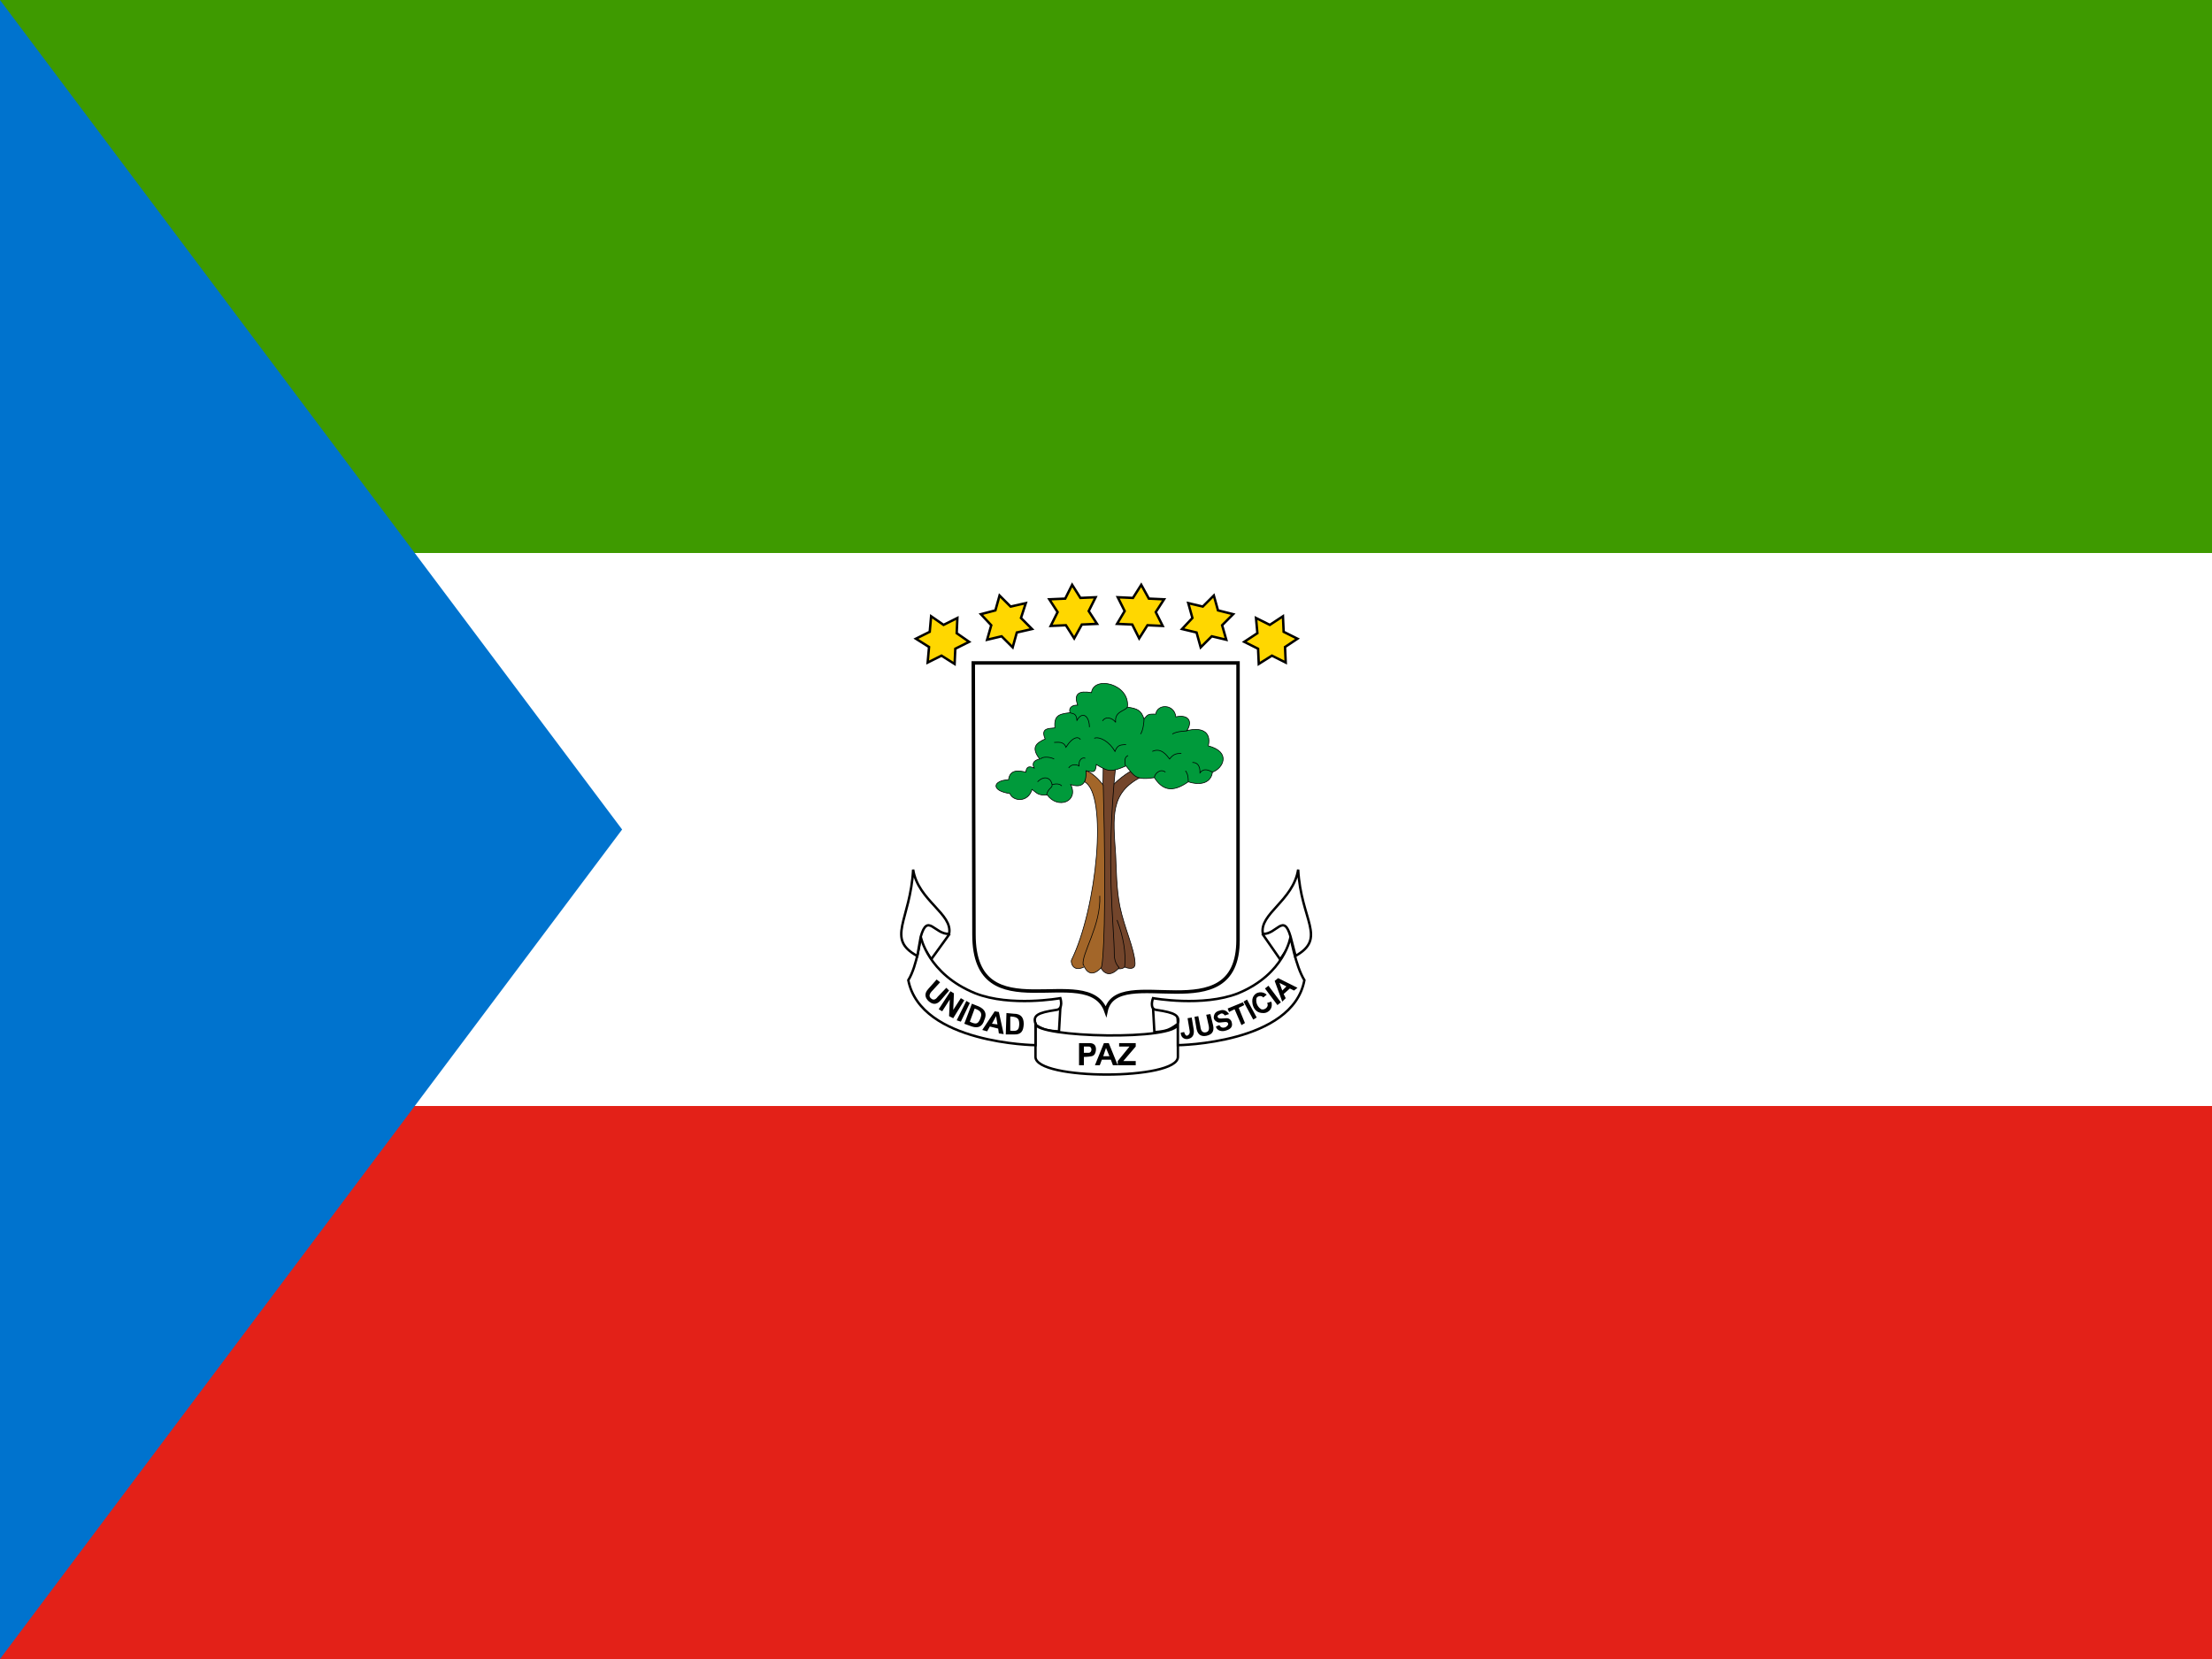
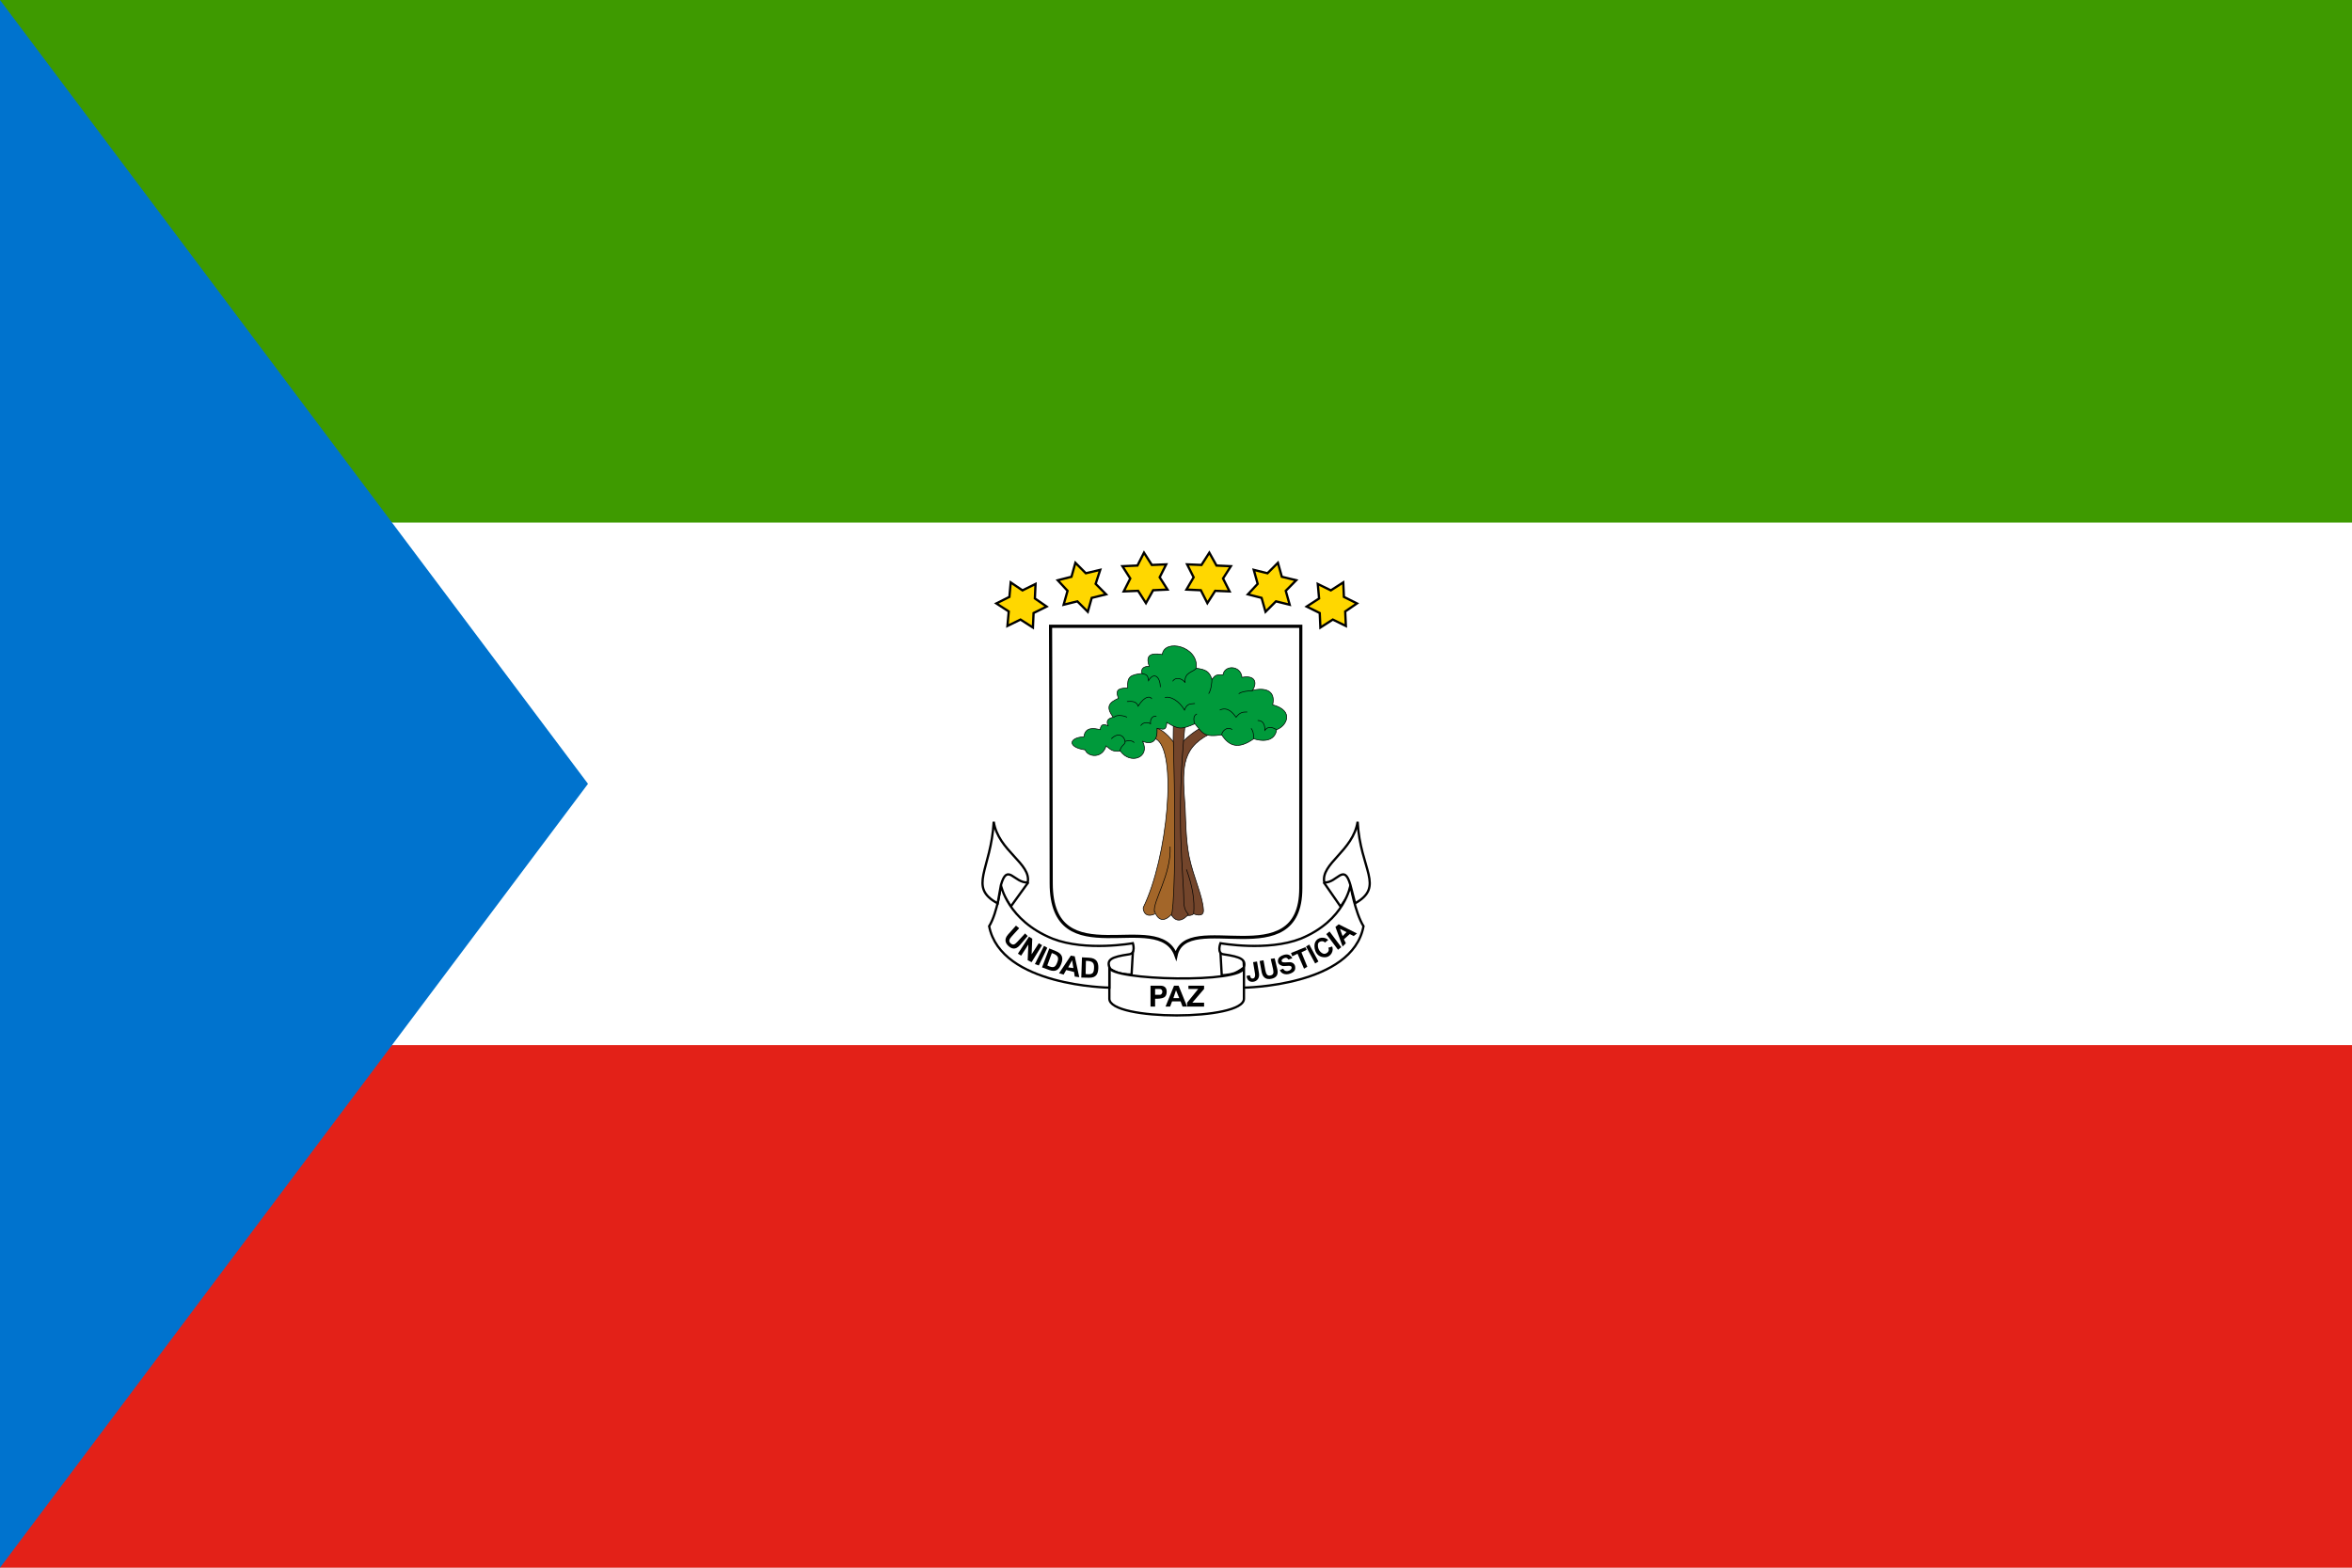
- <svg xmlns="http://www.w3.org/2000/svg" id="flag-icons-gq" viewBox="0 0 640 480">
-   <path fill="#e32118" d="M0 0h640v480H0z" />
-   <path fill="#fff" d="M0 0h640v320H0z" />
-   <path fill="#3e9a00" d="M0 0h640v160H0z" />
-   <path fill="#0073ce" d="M0 0v480l180-240z" />
+ <svg xmlns="http://www.w3.org/2000/svg" viewBox="0 0 3600 2400">
+   <rect width="3600" height="2400" fill="#e32118" />
+   <rect width="3600" height="1600" fill="#fff" />
+   <rect width="3600" height="800" fill="#3e9a00" />
+   <path d="M0,0V2400L900,1200z" fill="#0073ce" />
  <g stroke="#000">
-     <path fill="#fff" d="M281.6 191.8h76.6V272c0 27-35.2 6.2-38.2 20.6-5.2-14.8-38.2 6.6-38.2-22.2z" />
-     <path fill="#73452b" stroke-width=".2" d="M325.4 279.8s-1 1-2.8.2-2-51.4-2-51.4c4-4.4 7.2-5.8 7.2-5.8l2.4 2c-9 4.6-8.2 11.2-7.4 22.6.2 4.2.2 9.6 1.2 14.8 1.4 6.6 4.2 12.2 4.4 16.4.2 2.6-3 1.2-3 1.2z" />
-     <path fill="#73452b" stroke-width=".2" d="M319.2 221.6h3.6c-3 29-.4 46.2-.4 54.6 0 2.8 1.6 3.8 1.4 3.8-3.6 4-5.4-.2-5.4-.2z" />
-     <path fill="#a36629" stroke-width=".2" d="M313.6 279.8c-3.4 1.6-3.8-1.6-3.6-2 7.4-15 10.6-48 3.8-51.6l.4-3.2c2.6.8 5 4.2 5 4.2 1 37 0 52.2-.6 52.8-3.6 3.8-5-.6-5.2-1" />
-     <path fill="none" stroke-width=".2" d="M313.4 279.2c-.6-3.2 5.2-11.4 4.8-20m5 7q2.8 7.4 2.2 13.6" />
-     <path fill="#009a3b" stroke-width=".2" d="M331 208c1.2-1.4 1.2-1.4 3.4-1.4.4-3 5.4-3 5.8.8 4-.8 4.8 1.6 3.2 4 3.8-1 7.2 0 6.2 4.4 6.8 1.8 4.2 6.6 1.2 7.6-.4 3-3.2 4-7 2.8-4.8 3.4-7.6 2.2-9.8-1.2-5.4.8-5.8-.4-8.2-3.4-4.2 1.8-5 1.8-8.6-.4-.2 2.8-1.2 2-3 1.8q.4 5.6-4.4 4c2.4 5-3.8 7.2-6.8 3-2.8.2-3-.6-4.4-1.6-1.2 4-5.6 3.4-6.4 1.2-5.6-.8-5-3.8-.4-4 .4-3.2 3.2-2.6 5-2.2.2-2 1.4-1.6 2.4-1.2q-1-2 1.6-2.6c-2.6-3.4-1-4.6 1.6-5.8-1.4-3.2 1-3 2.8-3.2-.2-3.4.8-4 4.4-4.4-.4-1.2.2-2.2 2.2-2.2-1.2-3.4.4-4.2 4-3.6.6-5 11.2-2.6 10.4 4.2 3 .4 4 1 4.8 3.4z" />
-     <path fill="none" stroke-width=".2" d="M309.6 206.2c.8.4 1.8 0 2 2.2 1.6-2.8 3.6-1.2 3.6 2m11-5.8c-.8 1.2-3.8 1.2-3.4 4.4-1-1.4-3-1.8-3.8-.4m12-.6c0 .8-.2 3.2-1 4.4m13.4-1c.2.2-2.8 0-4.2 1m11.6 11c-.8-.4-2.4-1.4-3.6.2 0-.8 0-3-2.2-3m-1.2 5.6c0-2-.4-2.6-.8-3.2m-5.8.4c-1.6-1.2-3.2.6-3.2 1.6m-8.4-3.4c0-.8-.6-2.4.8-3M302.8 230c.4-2 1.8-2 1.6-3-.2-1.6-2-3-4.2-.8m4.2.8q2-.5 2.8.4m-6.2-7.8c.8-.8 2.8-.6 4 0m0-4.8c1 0 2.8-.4 3.4 1.4 2.2-3.4 3.8-3 4.2-2.2m4-.4c1.6-.6 4.4 1 6 3.8.8-2.2 2-1.8 3.2-2m7.6 2c2.6-1.2 4.2 1.2 5 2.2 1.2-1.6 2.2-1.6 3.4-1.6m-32.6 4.2c.6-1 2-1.2 3-.6-.2-1.8 1-2.6 1.8-2.2" />
-     <path fill="gold" stroke-width=".7" d="m317.4 180.5-4.4.2-2.2 4-2.4-3.8-4.4.2 2-4-2.4-3.7 4.6-.2 2-4 2.4 3.8 4.4-.2-2 4zm-18.8 1.5-4.4 1-1.2 4.3-3.2-3.2-4.2 1 1.2-4.2-3-3.2 4.2-1.1 1.2-4.3 3.2 3.2 4.4-1-1.4 4.3zm-18.2 3.7-4 2-.2 4.4-3.8-2.4-4 2 .4-4.5-3.8-2.4 4-2 .4-4.5 3.6 2.5 4-2-.2 4.4zm42.8-5.2 4.4.2 2 4 2.4-3.8 4.4.2-2-4 2.4-3.7-4.4-.2-2.2-4-2.4 3.8-4.4-.2 2 4zM342 182l4.2 1 1.2 4.3 3.2-3.2 4.2 1-1.2-4.2 3.2-3.2-4.4-1.1-1.2-4.3-3.2 3.2-4.2-1 1.2 4.3zm18 3.7 4 2 .2 4.4 3.8-2.4 4 2-.2-4.5 3.6-2.4-4-2-.2-4.5-3.8 2.5-4-2 .4 4.4z" />
-     <g fill="#fff" stroke-width=".7">
-       <path d="m365.4 270.4 5 7.2 4.6-6.8-3.2-5.8zm-31.8 21 .4 7.2s2 0 3.8-.6c1.6-.6 3-1.8 3-1.8l-.2-3.8zm-26.8 0-.4 7s-1.8 0-3.6-.4c-1.6-.4-3-1.4-3-1.4l-2-4.8zm-32.2-21-5.2 7.2-5.6-9.2 4.2-4.4z" />
-       <path d="M299.6 305.8c0 6.8 41.2 6.8 41.2 0v-9.6c0 5-41.2 4-41.2 0z" />
-       <path d="M262.8 283.6c3.6 18.4 36.8 18.8 36.8 18.8v-6.2c-.8-2.4.6-3.2 6-4 2.2-.2 1.2-3.4 1.2-3.4s-14.4 2.6-24.6-1.4c-13.8-5.6-15.8-16.4-15.8-16.4s-1 8.4-3.6 12.6zm114.6 0c-3.4 18.4-36.6 18.8-36.6 18.8v-6.2c.6-2.4-.8-3.2-6.2-4-2.2-.2-1-3.4-1-3.4s14.4 2.6 24.6-1.4c13.6-5.6 15.2-16.4 15.2-16.4s1.4 8.4 4 12.6z" />
-       <path d="M265.4 276.6c-9.2-5-2-10.2-1.2-25 1.4 9 11.6 12.8 10.4 18.6-4.2.2-6.2-6.2-8.2.8zm109.4 0c9.2-5.2 1.6-10.2.8-25-1.4 9-11.4 12.8-10.2 18.6 4 .2 6-6.2 8 .8l1.4 5.4z" />
+     <g id="shield">
+       <path fill="#fff" stroke-width="4.8" d="M1608,958.8H1991V1360C1991,1495 1815,1391 1800,1463C1774,1389 1609,1496 1609,1352C1609,1212 1608,958.8 1608,958.8z" />
+       <path fill="#73452b" d="M1827,1399C1827,1399 1822,1404 1813,1400C1804,1396 1803,1143 1803,1143C1823,1121 1839,1114 1839,1114C1839,1114 1851,1124 1851,1124C1806,1147 1810,1180 1814,1237C1815,1258 1815,1285 1820,1311C1827,1344 1841,1372 1842,1393C1843,1406 1827,1399 1827,1399z" />
+       <path fill="#73452b" d="M1796,1108H1814C1799,1253 1812,1339 1812,1381C1812,1395 1820,1400 1819,1400C1801,1420 1792,1399 1792,1399z" />
+       <path fill="#a36629" d="M1768,1399C1751,1407 1749,1391 1750,1389C1787,1314 1803,1149 1769,1131C1769,1131 1771,1115 1771,1115C1784,1119 1796,1136 1796,1136C1801,1321 1796,1397 1793,1400C1775,1419 1768,1397 1767,1395" />
+       <path fill="none" d="M1767,1396C1764,1380 1793,1339 1791,1296" />
+       <path fill="none" d="M1816,1331C1825,1356 1829,1378 1827,1399" />
+       <path fill="#009a3b" d="M1855,1040C1861,1033 1861,1033 1872,1033C1874,1018 1899,1018 1901,1037C1921,1033 1925,1045 1917,1057C1936,1052 1953,1057 1948,1079C1982,1088 1969,1112 1954,1117C1952,1132 1938,1137 1919,1131C1895,1148 1881,1142 1870,1125C1843,1129 1841,1123 1829,1108C1808,1117 1804,1117 1786,1106C1785,1120 1780,1116 1771,1115C1772,1133 1765,1141 1749,1135C1761,1160 1730,1171 1715,1150C1701,1151 1700,1147 1693,1142C1687,1162 1665,1159 1661,1148C1633,1144 1636,1129 1659,1128C1661,1112 1675,1115 1684,1117C1685,1107 1691,1109 1696,1111C1693,1104 1695,1100 1704,1098C1691,1081 1699,1075 1712,1069C1705,1053 1717,1054 1726,1053C1725,1036 1730,1033 1748,1031C1746,1025 1749,1020 1759,1020C1753,1003 1761,999.1 1779,1002C1782,977.3 1835,989 1831,1023C1846,1025 1851,1028 1855,1040z" />
+       <g fill="none" stroke="#000">
+         <path d="M1748,1031C1752,1033 1757,1031 1758,1042C1766,1028 1776,1036 1776,1052" />
+         <path d="M1831,1023C1827,1029 1812,1029 1814,1045C1809,1038 1799,1036 1795,1043" />
+         <path d="M1855,1040C1855,1044 1854,1056 1850,1062" />
+         <path d="M1917,1057C1918,1058 1903,1057 1896,1062" />
+         <path d="M1954,1117C1950,1115 1942,1110 1936,1118C1936,1114 1936,1103 1925,1103" />
+         <path d="M1919,1131C1919,1121 1917,1118 1915,1115" />
+         <path d="M1886,1117C1878,1111 1870,1120 1870,1125" />
+         <path d="M1828,1108C1828,1104 1825,1096 1832,1093" />
+         <path d="M1714,1150C1716,1140 1723,1140 1722,1135C1721,1127 1712,1120 1701,1131" />
+         <path d="M1722,1135C1728,1133 1734,1134 1736,1137" />
+         <path d="M1705,1098C1709,1094 1719,1095 1725,1098" />
+         <path d="M1725,1074C1730,1074 1739,1072 1742,1081C1753,1064 1761,1066 1763,1070" />
+         <path d="M1783,1068C1791,1065 1805,1073 1813,1087C1817,1076 1823,1078 1829,1077" />
+         <path d="M1867,1087C1880,1081 1888,1093 1892,1098C1898,1090 1903,1090 1909,1090" />
+         <path d="M1746,1111C1749,1106 1756,1105 1761,1108C1760,1099 1766,1095 1770,1097" />
+       </g>
    </g>
-     <path stroke="none" d="m271 283.4 1 .8-2.2 2.4q-1.4 1.4-.5 2.2 1 1 2-.4l2.5-2.6.8.8-2.4 2.8c-1.3 1.5-2.5 1.2-3.6.2-.8-.8-1.4-2 0-3.5zm4 3.4 1 .6-.2 4.8 2.2-3.4 1 .6-3.2 5.2-1.2-.6.2-4.8-2.2 3.4-1-.6zm1.8 8.4 2.8-5.6 1 .6-2.6 5.4zm4.4-4.8-2.2 5.8 2.2.8q2.8.9 3.6-1.9 1.2-2.6-1.6-3.9zm.8 1.4c2 .7 2.2 1.5 1.6 3-.6 1.3-1 1.8-3 .8zm5.8.8-3.6 5.4 1.4.4.8-1.4 2.4.6.2 1.4 1.4.2-1.4-6.4zm.4 1.4.4 2.4-1.6-.2zm3-.9-.2 6.2h2.3c2.2.1 2.8-1 2.9-3 0-1.8-.7-3-2.9-3zm1.2 1c2.2.1 2.5.8 2.5 2.3-.1 1.5-.4 2.1-2.6 1.8v-4zm19.8 7.7v6.4h1.4v-2.4s1.2 0 2.2-.2q1.2-.2 1.3-2 0-1.8-1.9-1.8zm1.4 1h1.4c1.1 0 1 1.8 0 1.8h-1.4zm5.8-1-2.6 6.4h1.4l.6-1.6h2.6l.6 1.6h1.4l-2.6-6.4zm.6 1.4 1 2.4h-1.8zm3.4 3.8 3.4-4.2h-3v-1h4.8v1L325 307h3.6v1.2h-5.2zm20.2-12.4 1.2-.2.6 3.6q.2 2-1.3 2.5c-1 .4-2.4 0-2.5-1.7l1-.2q.4 1.3 1 1 .8-.4.6-1.4zm2-.4 1.1-.2.6 3q.2 1.9 1.5 1.7t.9-2l-.7-3.1 1.2-.2.8 3.3c.4 2-.6 2.7-2 3-1.1.2-2.4 0-2.8-2zm6.2 2.8 1-.4c.5.9 1.2.8 1.8.6q1.2-.8.5-1.4c-.6-.3-2 .2-2.7 0q-1.4-.6-1.2-1.7.2-1.4 1.7-1.7 1.6-.6 2.7 1l-1.2.4q-.7-.9-1.4-.4c-.4.2-1 .5-.6 1 .2.5 1.7.2 2.5.2s1.4.6 1.5 1.3q.4 1.6-1.5 2.2c-1.5.6-2.9 0-3.1-1.1m5.4-5-1.6.8-.4-1 4.4-1.8.4.8-1.6.8 1.8 4.4-1 .6zm2.6-2.2 1-.6 2.8 5.2-1 .6zm6.8.4 1.2-.4a2.4 2.4 0 0 1-2.4 3.3c-3 0-3.4-3.4-2.9-4.5.8-1.9 3-1.8 4-.8l-1 .8c-.6-.8-2-.3-2 .4a3 3 0 0 0 1.4 3c1 .4 2.4-.8 1.7-1.8m-.6-4.2 1-.8 3.6 4.8-1 .8zm3.8-3-1 .8 2.2 6 1-1-.6-1.2 1.8-1.6 1.2.6 1-.8zm.4 1.4 2 1-1.2 1.2z" />
+     <g id="stars" fill="#ffd700" stroke-width="3.5">
+       <path d="M1787,902.6 1765,903.6 1754,923.3 1742,904.5 1720,905.4 1730,885.6 1718,866.8 1741,865.8 1751,846.1 1763,864.9 1785,864 1775,883.8z" />
+       <path d="M1693,909.9 1671,915.3 1665,936.6 1649,920.6 1628,925.8 1634,904.5 1619,888.3 1640,883 1646,861.6 1662,877.6 1684,872.4 1677,893.8z" />
+       <path d="M1602,928.6 1582,938.5 1581,960.7 1562,948.5 1542,958.3 1544,936.1 1525,923.8 1545,913.8 1547,891.6 1565,903.8 1585,894 1584,916.2z" />
+       <path d="M1816,902.6 1838,903.6 1848,923.3 1860,904.5 1882,905.4 1872,885.6 1884,866.8 1862,865.8 1851,846.1 1839,864.9 1817,864 1827,883.8z" />
+       <path d="M1910,909.9 1931,915.3 1937,936.6 1953,920.6 1974,925.8 1968,904.5 1984,888.3 1962,883 1956,861.6 1940,877.6 1919,872.4 1925,893.8z" />
+       <path d="M2000,928.6 2020,938.5 2021,960.7 2040,948.5 2060,958.3 2059,936.1 2077,923.8 2057,913.8 2056,891.6 2037,903.8 2017,894 2019,916.2z" />
+     </g>
+     <g id="motto">
+       <g fill="#fff" stroke-width="3.5">
+         <path d="M2027,1352 2052,1388 2075,1354 2059,1325z" />
+         <path d="M1868,1457 1870,1493C1870,1493 1880,1493 1889,1490C1897,1487 1904,1481 1904,1481L1903,1462z" />
+         <path d="M1734,1457 1732,1492C1732,1492 1723,1492 1714,1490C1706,1488 1699,1483 1699,1483L1689,1459z" />
+         <path d="M1573,1352 1547,1388 1519,1342 1540,1320z" />
+         <path d="M1698,1529C1698,1563 1904,1563 1904,1529V1481C1904,1506 1698,1501 1698,1481z" />
+         <path d="M1514,1418C1532,1510 1698,1512 1698,1512C1698,1512 1698,1481 1698,1481C1694,1469 1701,1465 1728,1461C1739,1460 1734,1444 1734,1444C1734,1444 1662,1457 1611,1437C1542,1409 1532,1355 1532,1355C1532,1355 1527,1397 1514,1418z" />
+         <path d="M2087,1418C2070,1510 1904,1512 1904,1512C1904,1512 1904,1481 1904,1481C1907,1469 1900,1465 1873,1461C1862,1460 1868,1444 1868,1444C1868,1444 1940,1457 1991,1437C2059,1409 2067,1355 2067,1355C2067,1355 2074,1397 2087,1418z" />
+         <path d="M1527,1383C1481,1358 1517,1332 1521,1258C1528,1303 1579,1322 1573,1351C1552,1352 1542,1320 1532,1355C1532,1355 1527,1383 1527,1383z" />
+         <path d="M2074,1383C2120,1357 2082,1332 2078,1258C2071,1303 2021,1322 2027,1351C2047,1352 2057,1320 2067,1355C2067,1355 2074,1382 2074,1382z" />
+       </g>
+       <g fill="#000" stroke="none">
+         <path d="m1555,1417,5,4-11,12c-4.403,4.803-5.467,7.981-2.409,10.905,3.796,3.63,6.465,2.368,10.409-1.905l12-13,4,4-11.989,13.989c-6.508,7.594-12.55,5.856-17.618,1.123-4.416-4.124-6.947-10.102-0.454-17.454l12.1-13.6z" />
+         <path d="m1575,1434,5,3-1,24,11-17,5,3-16,26-6-3,1-24-11,17-5-3z" />
+         <path d="m1584,1476,14-28,5,3-13,27z" />
+         <path d="m1606,1452-11.04,28.98,11.04,4.02c10.29,3.75,15.12-0.78,18.39-9.48,3.3-8.85,1.86-15.36-8.43-19.5l-9.96-4.02zm3.96,7.02c10.35,3.6,10.98,7.53,8.16,14.64-2.73,6.75-5.28,9.39-15.12,4.32l6.96-18.96z" />
+         <path d="m1639,1463-18,27,6.96,2.04,4.02-7.02,12,3,1.02,7.02,6.96,0.96-6.96-31.98-6-1.02zm1.98,7.02,1.98,12-7.98-1.02,6-10.98z" />
+         <path d="m1656.1,1465.6-1.084,30.99,11.772,0.231c10.941,0.207,14.051-5.62,14.318-14.91,0.271-9.451-3.208-15.154-14.298-15.716l-10.708-0.596zm6.003,5.377c10.964,0.044,12.838,3.543,12.453,11.195-0.366,7.273-1.955,10.588-12.884,8.969l0.43-20.164z" />
+         <path d="m1761,1509v31.98h7.02v-12s6,0.36,10.98-0.96c3.93-1.02,6.66-3.54,6.75-9.75,0.09-6.09-3.45-9.27-9.57-9.27h-15.2zm7.02,4.98,7.05,0.09c5.88,0,4.77,8.91,0.18,8.91h-7.23v-9z" />
+         <path d="m1797,1509-13.02,31.98h7.02l3-7.98h13.02l3,7.98h6.96l-13-32h-7zm3,7.02,4.98,12h-9l4.02-12z" />
+         <path d="m1817,1535,17-21-15,0,0-5,24,0,0,5-18,21,18,0,0,6-26,0z" />
+         <path d="m1918,1473,6-1,3,18c1.067,6.401-1.858,10.764-6.414,12.445-5.189,1.914-11.806,0.164-12.586-8.445l5-1c1.165,5.152,3.238,5.598,5.637,4.791,1.904-0.641,2.889-3.641,2.363-6.791z" />
+         <path d="m1928,1471.2,5.921-1.123,2.739,14.979c1.172,6.41,3.183,9.135,7.351,8.408,5.173-0.903,5.741-3.8,4.64-9.511l-3.681-15.98,6.057-0.914,4.019,16.623c2.35,9.722-2.728,13.578-9.546,14.851-5.939,1.109-12.253-0.399-14.322-9.987z" />
+         <path d="m1959,1485,5-2c2.453,4.405,6.28,4.178,9.255,2.863,4.133-1.827,4.606-5.44,2.562-6.663-2.915-1.744-9.869,0.733-13.615-0.634-4.482-1.635-6.406-4.156-6.177-8.032,0.276-4.666,4.381-7.231,8.846-8.616,4.996-1.55,9.926-1.002,13.129,5.081l-6,2c-1.953-3.287-4.466-3.131-6.696-2.078-1.867,0.882-4.784,2.538-3.222,5.206,1.277,2.18,8.626,0.764,12.498,0.923,4.003,0.164,7.239,2.836,7.78,6.687,0.755,5.368-1.234,8.276-7.441,10.697-7.666,2.99-14.582-0.36-15.919-5.435z" />
+         <path d="m1986,1460-8,4-2-5,22-9,2,4-8,4,9,22-5,3z" />
+         <path d="m1999,1449,5-3,14,26-5,3z" />
+         <path d="m2033,1451,6-2c2.821,5.932-1.415,16.715-11.775,16.493-15.164-0.325-16.805-17.027-14.421-22.536,4.005-9.252,15.224-9.075,20.196-3.957l-5,4c-3.17-4.067-10.212-1.504-10.688,2.237-0.776,6.105,1.912,11.788,7.371,14.483,4.629,2.285,11.761-3.46,8.316-8.72z" />
+         <path d="m2030,1430,5-4,18,24-5,4z" />
+         <path d="m2049,1415-4.98,4.02,10.98,30,4.98-4.98-3-6,9-8.04,6,3,5.04-3.96-28.02-14.04zm1.98,7.02,10.02,4.98-6,6-4.02-10.98z" />
+       </g>
+     </g>
  </g>
</svg>
